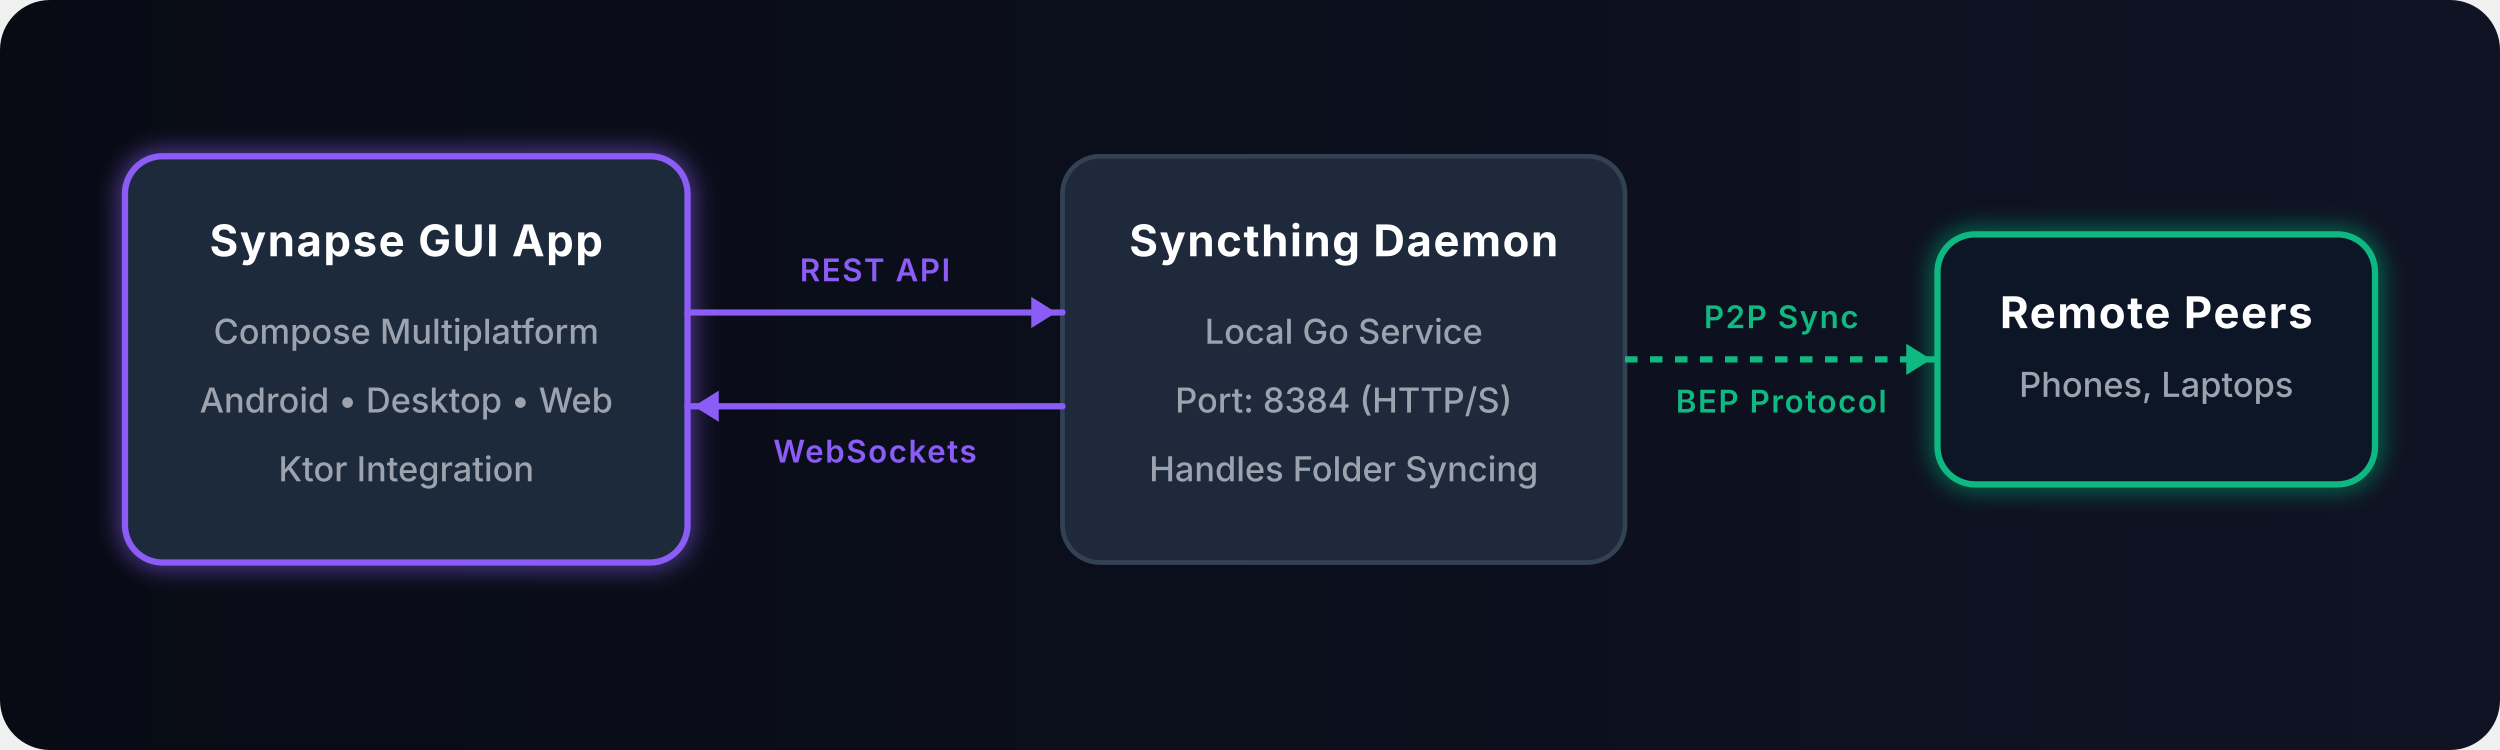
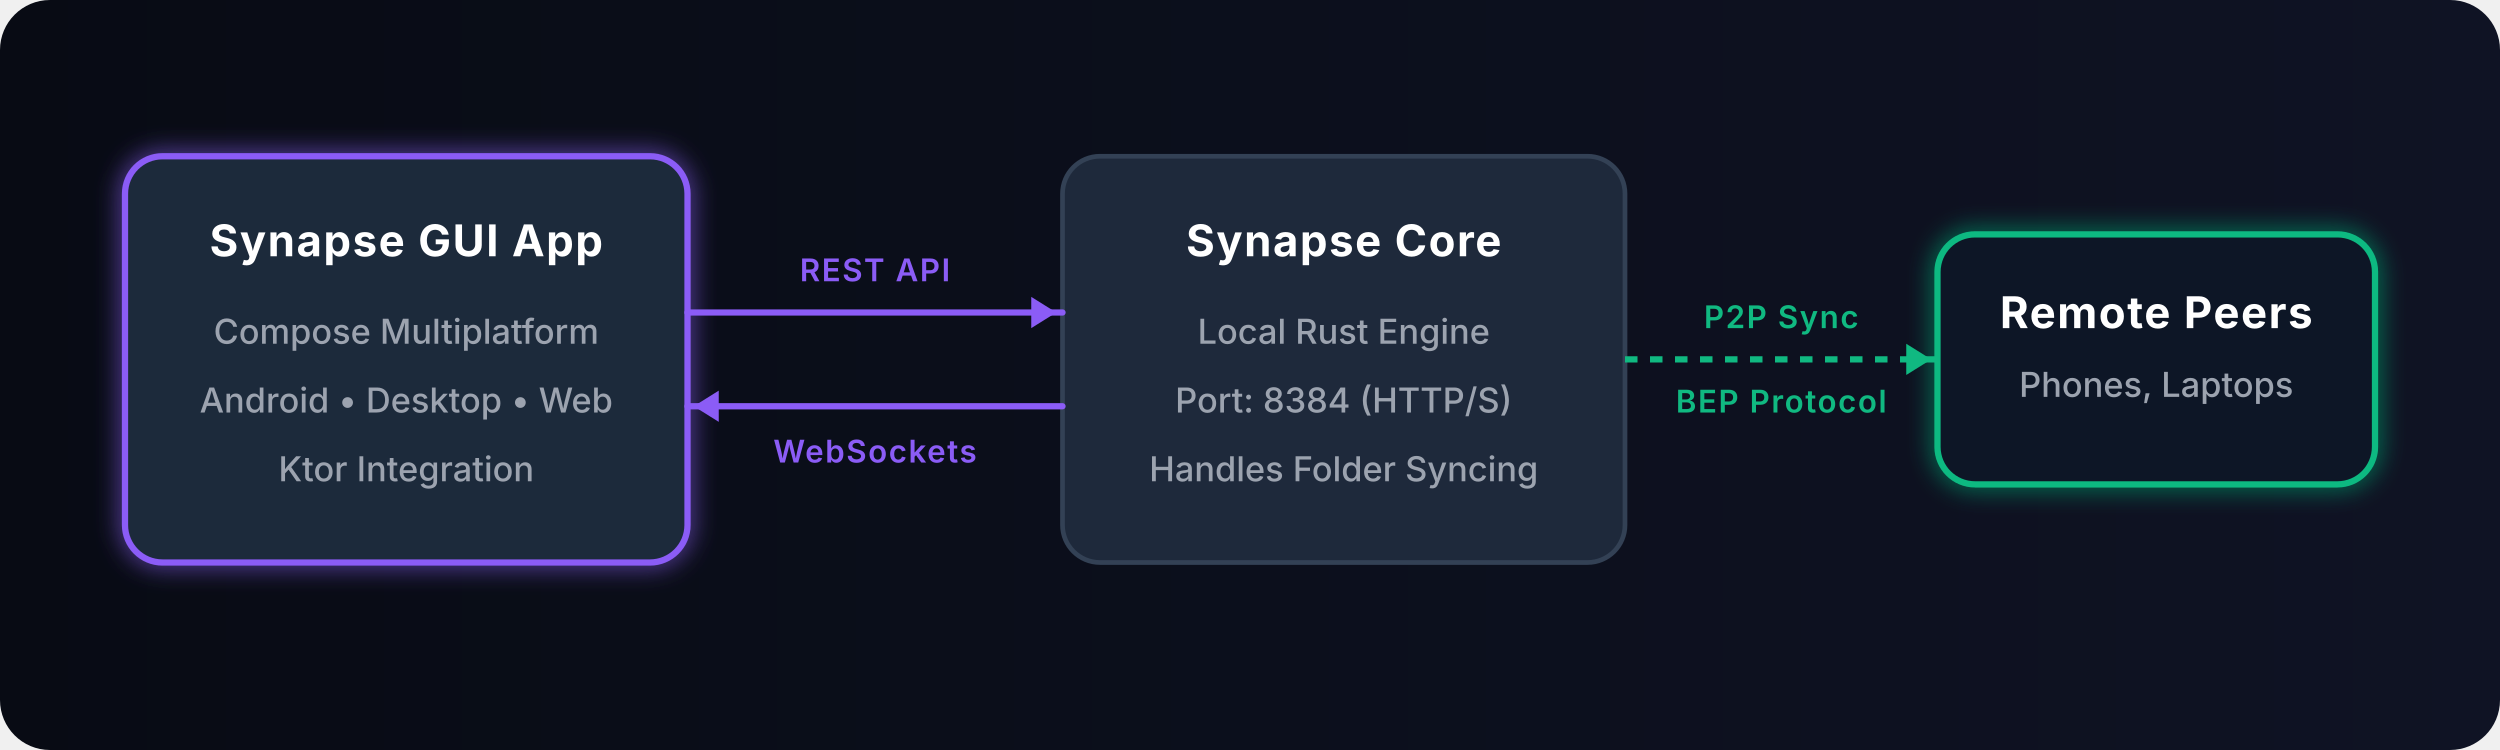
<svg xmlns="http://www.w3.org/2000/svg" viewBox="0 0 800 240" width="100%" height="100%">
  <defs>
    <linearGradient id="bg-grad" x1="0%" y1="0%" x2="100%" y2="0%">
      <stop offset="0%" stop-color="#080B14" />
      <stop offset="100%" stop-color="#0F1324" />
    </linearGradient>
    <filter id="glow-purple" x="-20%" y="-20%" width="140%" height="140%">
      <feGaussianBlur stdDeviation="4" result="blur" />
      <feComposite in="SourceGraphic" in2="blur" operator="over" />
    </filter>
    <filter id="glow-emerald" x="-20%" y="-20%" width="140%" height="140%">
      <feGaussianBlur stdDeviation="4" result="blur" />
      <feComposite in="SourceGraphic" in2="blur" operator="over" />
    </filter>
  </defs>
  <style>
    .label-title { font-family: 'Outfit', 'Inter', system-ui, -apple-system, sans-serif; font-weight: 700; font-size: 14px; fill: #FFFFFF; letter-spacing: 0.5px; }
    .label-desc { font-family: 'Inter', system-ui, -apple-system, sans-serif; font-weight: 500; font-size: 11px; fill: #9CA3AF; }
    .label-flow { font-family: 'Inter', system-ui, -apple-system, sans-serif; font-weight: 600; font-size: 10px; fill: #8B5CF6; letter-spacing: 0.5px; }
    .label-flow-p2p { font-family: 'Inter', system-ui, -apple-system, sans-serif; font-weight: 600; font-size: 10px; fill: #10B981; letter-spacing: 0.5px; }
    .node-box { fill: #1E293B; stroke: #334155; stroke-width: 1.5px; }
    .node-box-active { fill: #1E293B; stroke: #8B5CF6; stroke-width: 2px; filter: url(#glow-purple); }
    .node-box-status { fill: #111827; stroke: #10B981; stroke-width: 2px; filter: url(#glow-emerald); }
    .flow-line { fill: none; stroke: #8B5CF6; stroke-width: 2px; stroke-linecap: round; }
    .flow-line-p2p { fill: none; stroke: #10B981; stroke-width: 2px; stroke-dasharray: 4 4; }
    .arrow { fill: #8B5CF6; }
    .arrow-p2p { fill: #10B981; }
  </style>
  <rect width="800" height="240" fill="url(#bg-grad)" rx="16" />
  <g transform="translate(40, 50)">
    <rect width="180" height="130" rx="12" class="node-box-active" />
    <text x="90" y="32" text-anchor="middle" class="label-title">Synapse GUI App</text>
    <text x="90" y="60" text-anchor="middle" class="label-desc">Compose Multiplatform</text>
    <text x="90" y="82" text-anchor="middle" class="label-desc">Android • Desktop • Web</text>
    <text x="90" y="104" text-anchor="middle" class="label-desc">Ktor Integration</text>
  </g>
  <g transform="translate(340, 50)">
    <rect width="180" height="130" rx="12" class="node-box" />
-     <text x="90" y="32" text-anchor="middle" class="label-title">Syncthing Daemon</text>
-     <text x="90" y="60" text-anchor="middle" class="label-desc">Local Go Service</text>
+     <text x="90" y="32" text-anchor="middle" class="label-title">Synapse Core</text>
+     <text x="90" y="60" text-anchor="middle" class="label-desc">Local Rust Engine</text>
    <text x="90" y="82" text-anchor="middle" class="label-desc">Port: 8384 (HTTP/S)</text>
    <text x="90" y="104" text-anchor="middle" class="label-desc">Handles Folder Syncing</text>
  </g>
  <g transform="translate(620, 75)">
    <rect width="140" height="80" rx="12" class="node-box-status" />
    <text x="70" y="30" text-anchor="middle" class="label-title">Remote Peers</text>
    <text x="70" y="52" text-anchor="middle" class="label-desc">Phones, Laptops</text>
  </g>
  <g>
    <path d="M 220 100 L 340 100" class="flow-line" />
    <path d="M 340 130 L 220 130" class="flow-line" />
    <polygon points="338,100 330,95 330,105" class="arrow" />
    <polygon points="222,130 230,125 230,135" class="arrow" />
    <text x="280" y="90" text-anchor="middle" class="label-flow">REST API</text>
    <text x="280" y="148" text-anchor="middle" class="label-flow">WebSockets</text>
  </g>
  <g>
    <path d="M 520 115 L 620 115" class="flow-line-p2p" />
    <polygon points="618,115 610,110 610,120" class="arrow-p2p" />
    <text x="570" y="105" text-anchor="middle" class="label-flow-p2p">P2P Sync</text>
    <text x="570" y="132" text-anchor="middle" class="label-flow-p2p">BEP Protocol</text>
  </g>
</svg>
